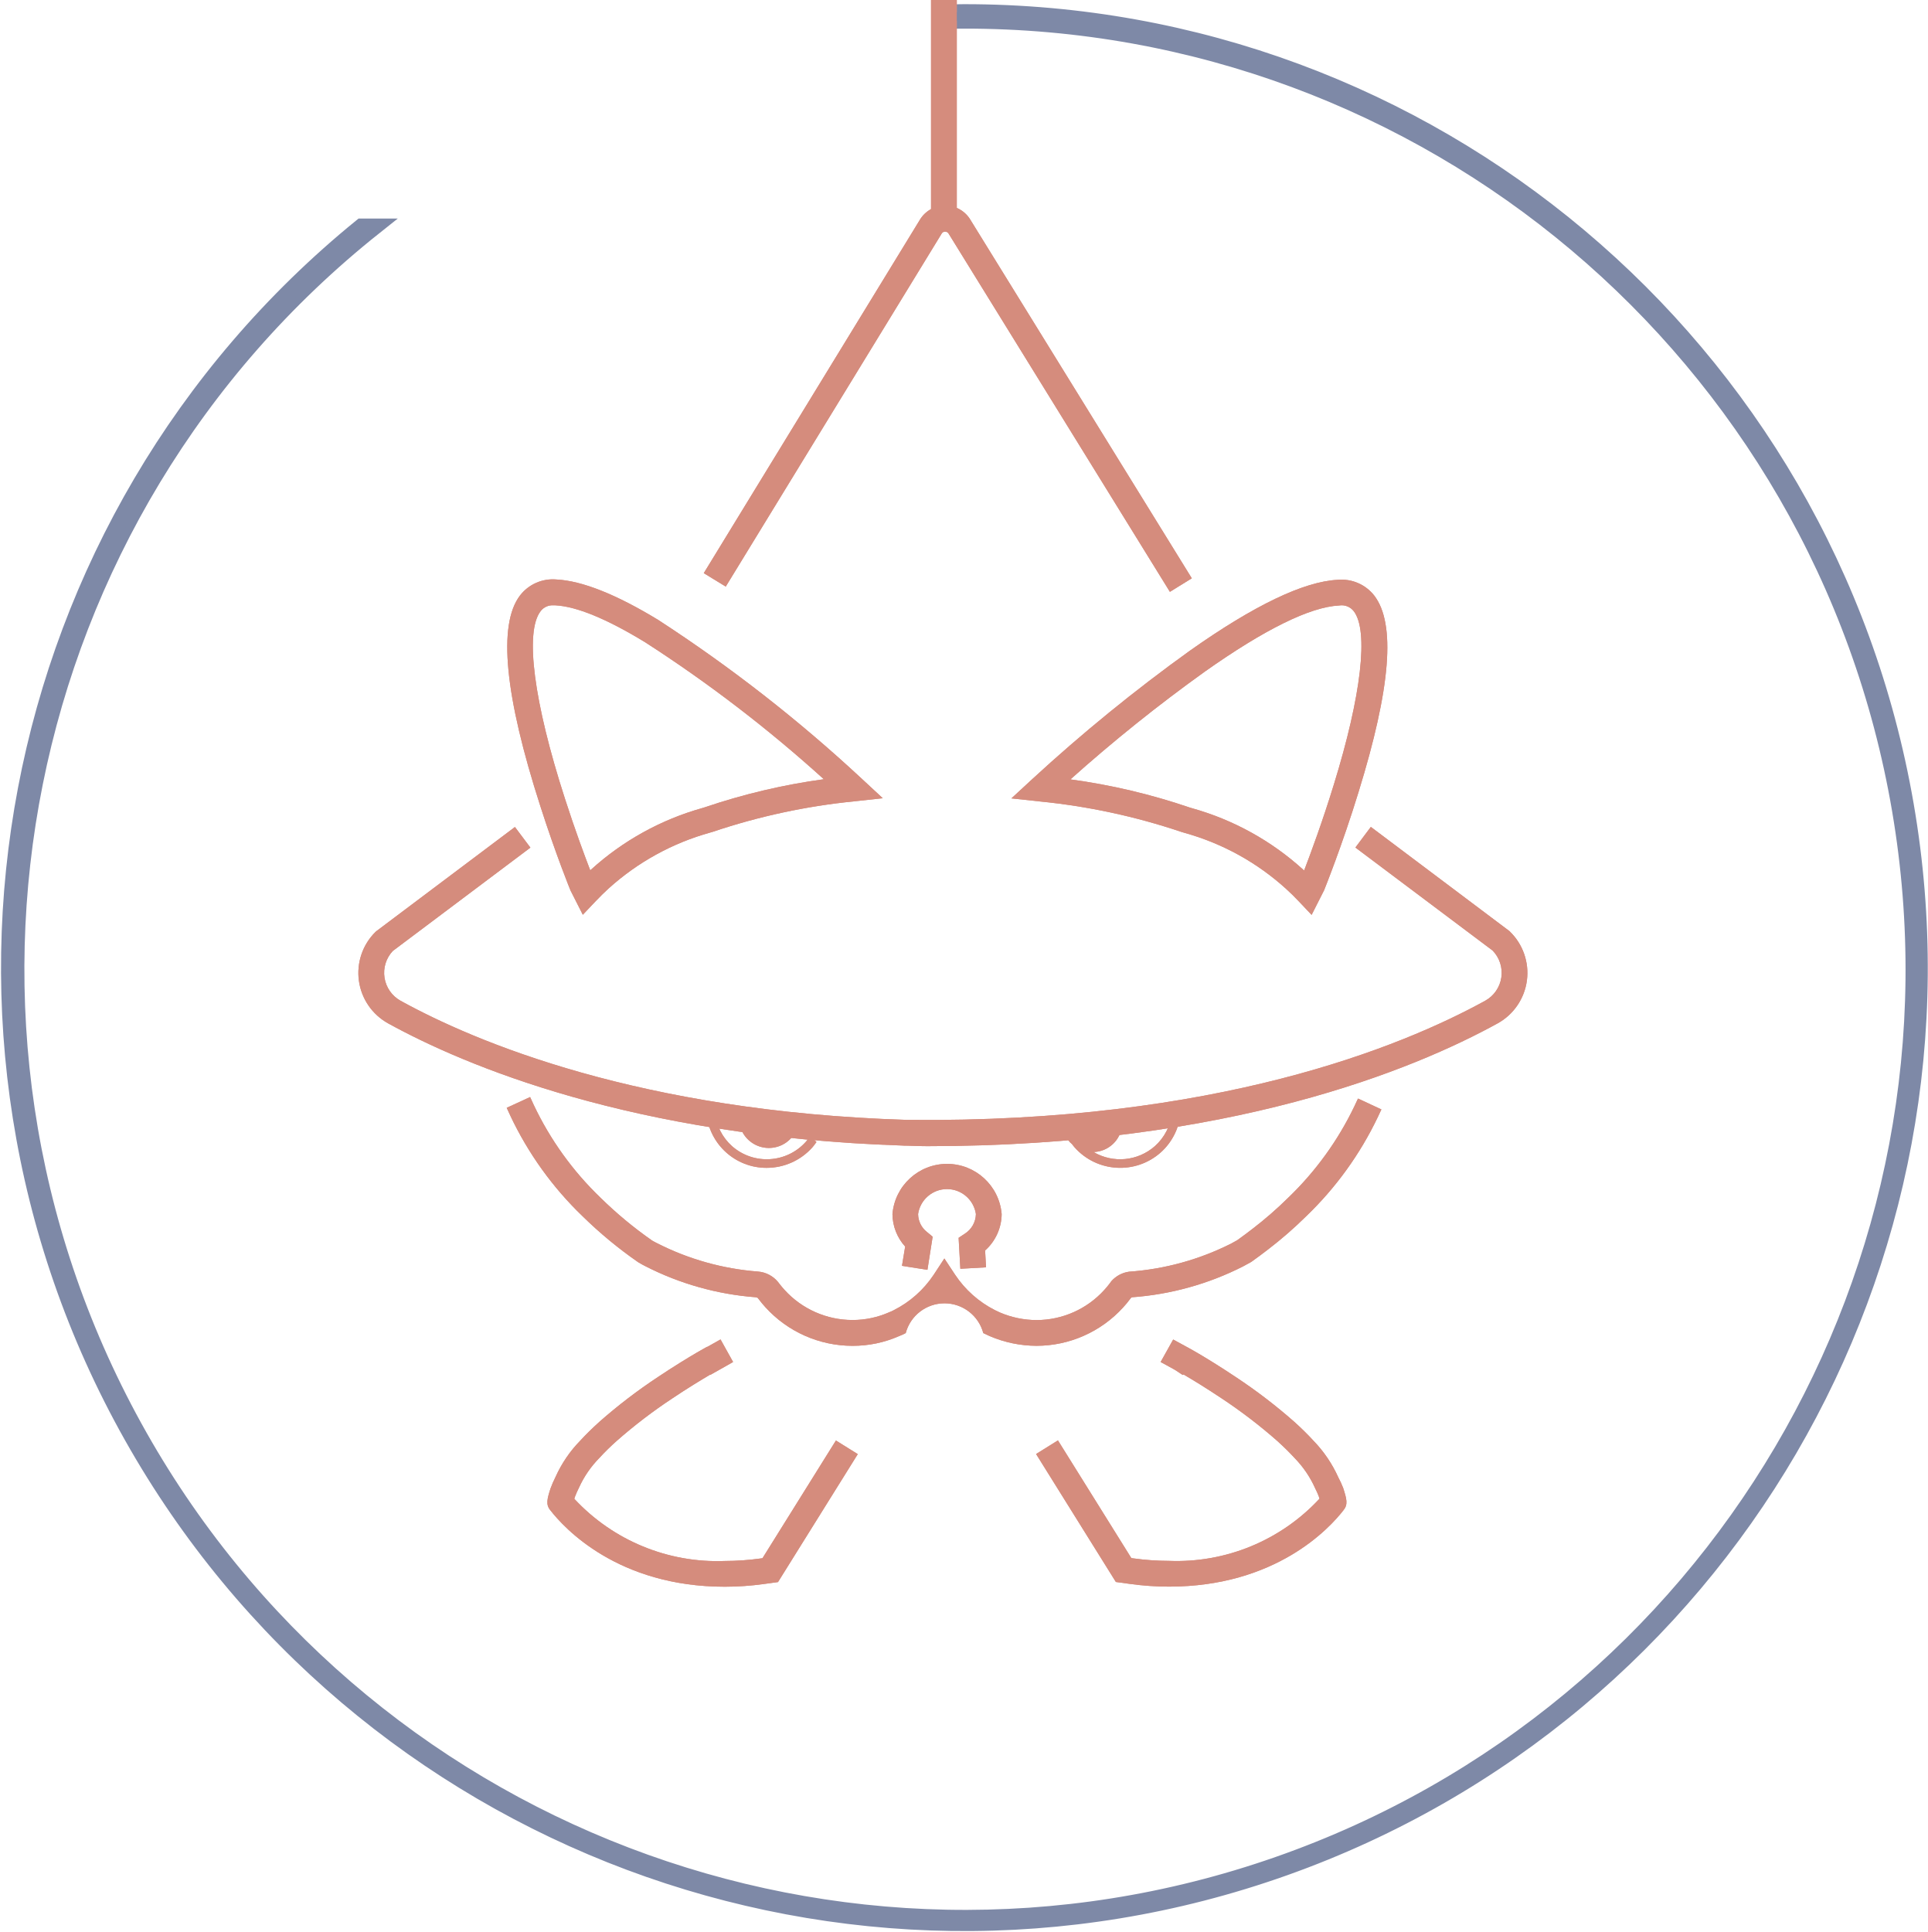
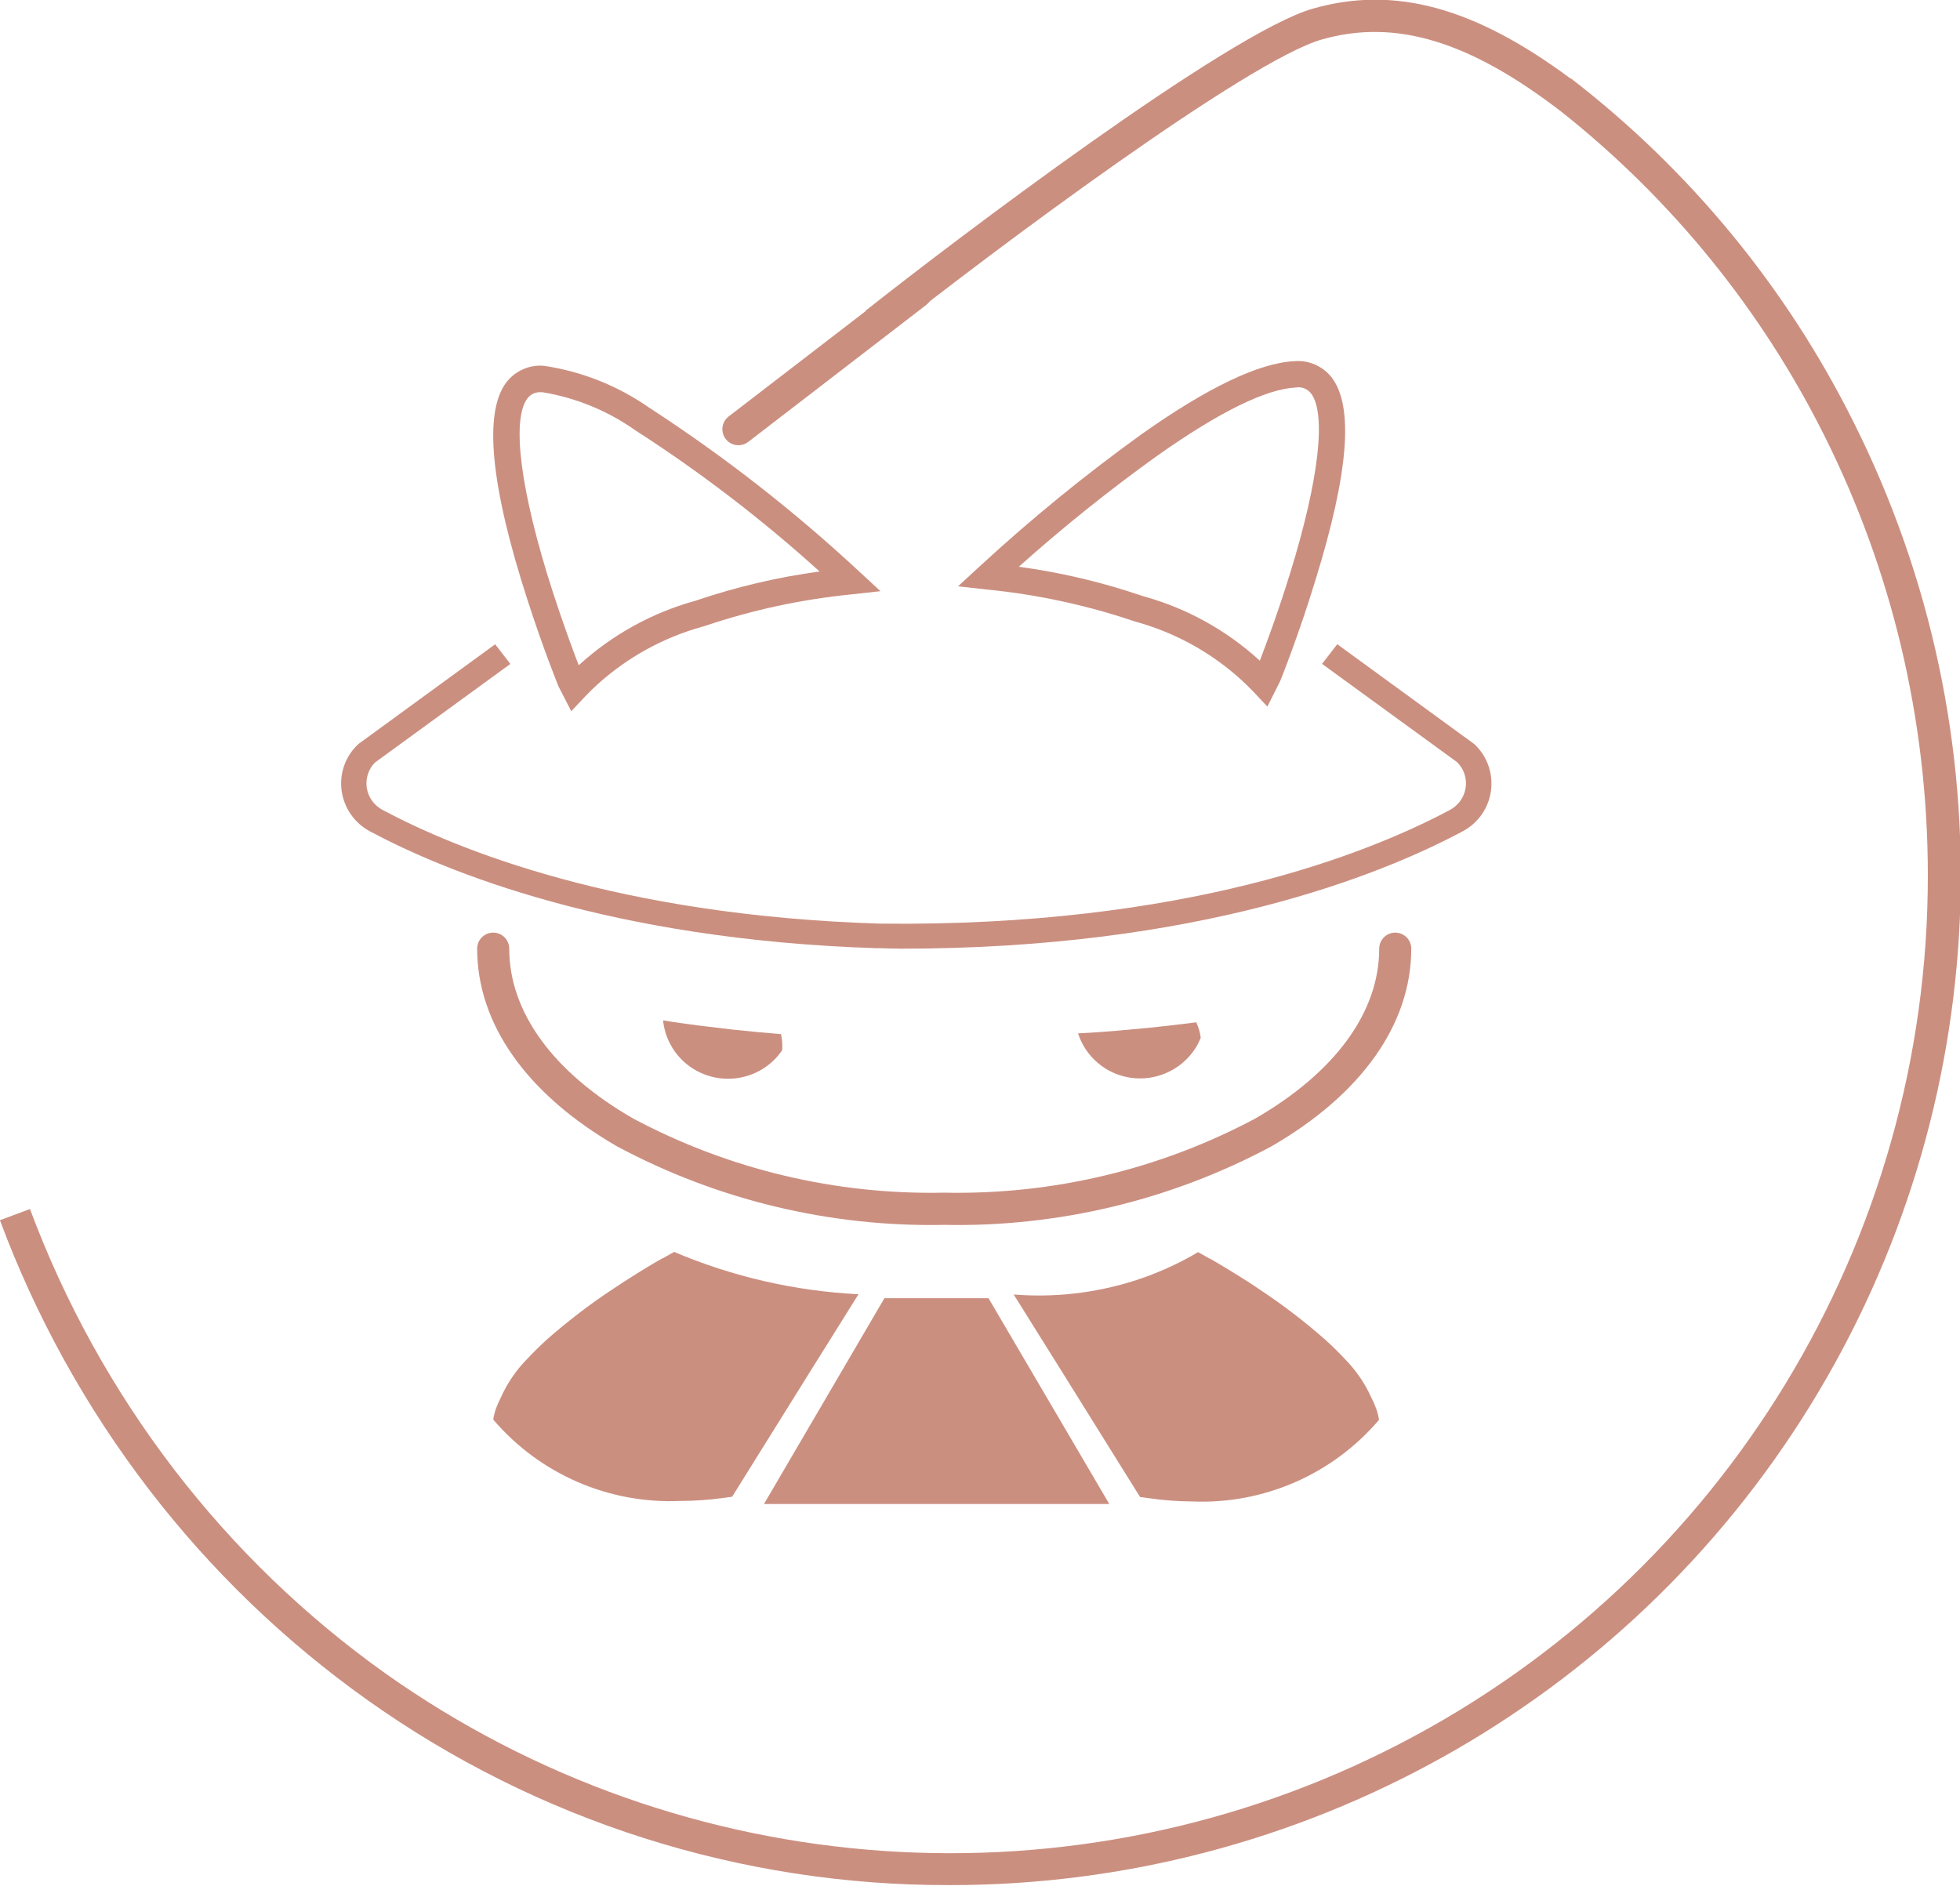
- <svg xmlns="http://www.w3.org/2000/svg" width="120.026" height="120.286" viewBox="0 0 120.026 120.286">
+ <svg xmlns="http://www.w3.org/2000/svg" width="61.113" height="58.796" viewBox="0 0 61.113 58.796">
  <defs>
    <style>
      .cls-1 {
-         fill: #32426c;
-         stroke: #7e89a7;
-       }
- 
-       .cls-2 {
-         fill: #d58c7d;
-       }
- 
-       .cls-3 {
-         fill: #7e89a7;
-       }
- 
-       .cls-4 {
-         fill: none;
+         fill: #cb8f80;
      }
    </style>
  </defs>
-   <g id="Group_160" data-name="Group 160" transform="translate(-63.5 338)">
-     <g id="Group_154" data-name="Group 154" transform="translate(64 -338)">
-       <path id="Path_115" data-name="Path 115" class="cls-1" d="M1592.4,566.232c-.267,0-.534.006-.8.01v.522c.266,0,.532-.01.8-.01a59.06,59.06,0,1,1-36.681,12.826h-.832a59.48,59.48,0,1,0,37.513-13.348Z" transform="translate(-1532.886 -565.472)" />
-     </g>
-     <g id="Group_155" data-name="Group 155" transform="translate(85.813 -338)">
-       <g id="Group_36" data-name="Group 36" transform="translate(9.229 68.307)">
-         <path id="Path_97" data-name="Path 97" class="cls-2" d="M1642.818,689.243a7.98,7.98,0,0,0-1.559-2.3c-.345-.377-.746-.772-1.19-1.172a33.071,33.071,0,0,0-3.645-2.788c-.494-.332-.954-.626-1.355-.876-.8-.5-1.361-.815-1.438-.858l-1.1-.6-.781,1.4.8.438c.012.009.053.034.116.068l.457.3.061-.025c.243.142.606.358,1.045.631.385.241.831.525,1.31.846a31.763,31.763,0,0,1,3.465,2.649c.406.366.769.724,1.08,1.063a6.508,6.508,0,0,1,1.294,1.906,4.551,4.551,0,0,1,.217.487c.015.047.031.1.046.149a12.128,12.128,0,0,1-9.376,3.869,16.317,16.317,0,0,1-2.2-.153l-.139-.019-4.57-7.329-1.361.849,4.968,7.967.884.121a17.77,17.77,0,0,0,2.423.168c6.668,0,10.009-3.65,10.865-4.758.294-.36.2-.7-.02-1.387A5.707,5.707,0,0,0,1642.818,689.243Z" transform="translate(-1591.026 -665.558)" />
-         <path id="Path_98" data-name="Path 98" class="cls-2" d="M1594.744,694.265l-.14.019a16.317,16.317,0,0,1-2.2.153,12.145,12.145,0,0,1-9.376-3.87l.036-.118a6.021,6.021,0,0,1,.259-.586,6.389,6.389,0,0,1,1.264-1.839c.31-.34.673-.7,1.078-1.061a31.543,31.543,0,0,1,3.466-2.649c.478-.321.923-.605,1.309-.845.436-.272.8-.487,1.04-.629l.021.009,1.413-.8-.008-.016-.393-.706-.38-.683-.828.465-.024,0-.248.139c-.006,0-.582.325-1.442.86-.4.25-.862.544-1.355.875a33.056,33.056,0,0,0-3.644,2.788c-.442.4-.843.791-1.189,1.169a7.793,7.793,0,0,0-1.541,2.26,6.588,6.588,0,0,0-.316.725c-.208.646-.3,1-.021,1.34.866,1.12,4.21,4.775,10.878,4.775a17.736,17.736,0,0,0,2.422-.168l.885-.121,4.968-7.967-1.361-.848Z" transform="translate(-1578.811 -665.558)" />
-         <path id="Path_99" data-name="Path 99" class="cls-2" d="M1630.806,659.588l-.226.484a19.7,19.7,0,0,1-4.128,5.7,23.663,23.663,0,0,1-2.224,1.936c-.31.239-.633.479-.94.7l-.362.2a16.7,16.7,0,0,1-6.375,1.76,1.8,1.8,0,0,0-1.1.588l-.1.138c-.11.148-.228.285-.35.42a5.694,5.694,0,0,1-4.213,1.866,5.83,5.83,0,0,1-2.267-.467c-.106-.046-.219-.1-.321-.151a6.53,6.53,0,0,1-2.477-2.2l-.672-1.016-.668,1.019a6.491,6.491,0,0,1-2.482,2.2,2.417,2.417,0,0,1-.286.13,5.635,5.635,0,0,1-2.288.481,5.716,5.716,0,0,1-4.225-1.872c-.117-.129-.234-.265-.325-.387-.018-.027-.039-.054-.081-.106a1.8,1.8,0,0,0-1.243-.651,16.638,16.638,0,0,1-6.312-1.776c-.044-.021-.089-.045-.124-.064l-.16-.088a25,25,0,0,1-3.214-2.667,19.678,19.678,0,0,1-4.162-5.786l-.223-.485-1.457.671.223.485a21.264,21.264,0,0,0,4.494,6.259,26.467,26.467,0,0,0,3.467,2.868l.266.153c.076.04.15.078.191.1a18.094,18.094,0,0,0,6.857,1.929.323.323,0,0,1,.13.04l.038.048c.141.191.292.367.444.537a7.324,7.324,0,0,0,5.416,2.4,7.133,7.133,0,0,0,2.892-.6,3.41,3.41,0,0,0,.426-.193,2.5,2.5,0,0,1,4.83,0c.13.066.27.131.409.192a7.468,7.468,0,0,0,2.9.6,7.3,7.3,0,0,0,5.4-2.392,6.158,6.158,0,0,0,.432-.522l.037-.051c.033-.033.066-.056.063-.056a18.166,18.166,0,0,0,6.93-1.921l.484-.265.05-.031c.349-.25.7-.509,1.032-.767a25.124,25.124,0,0,0,2.37-2.064,21.276,21.276,0,0,0,4.454-6.165l.226-.484Z" transform="translate(-1577.793 -659.5)" />
-         <path id="Path_100" data-name="Path 100" class="cls-2" d="M1612.056,671.664l1.585.249.325-2.063-.351-.29a1.447,1.447,0,0,1-.556-1.118,1.819,1.819,0,0,1,3.6,0,1.486,1.486,0,0,1-.693,1.223l-.384.254.108,1.928,1.6-.09-.058-1.05a3.075,3.075,0,0,0,1.031-2.265,3.412,3.412,0,0,0-6.8,0,3.048,3.048,0,0,0,.791,2.022Z" transform="translate(-1587.437 -661.16)" />
-       </g>
-       <path id="Path_101" data-name="Path 101" class="cls-2" d="M1633.244,660.868a3.228,3.228,0,0,1-1.062,2.076,3.268,3.268,0,0,1-3.818.366,1.838,1.838,0,0,0,1.775-1.655c-.339.055-.686.1-1.04.15l-1,.118c-.422.043-.856.087-1.3.123h-.024s0,.008,0,.011a1.462,1.462,0,0,0-.031.45c.008.008.012.02.02.028.039.055.078.106.122.158a1.858,1.858,0,0,0,.141.129c.051.068.1.136.158.2a3.8,3.8,0,0,0,5.355.319,3.762,3.762,0,0,0,1.238-2.419Z" transform="translate(-1582.587 -591.585)" />
-       <path id="Path_102" data-name="Path 102" class="cls-2" d="M1599.125,661.746c-.355-.047-.7-.094-1.041-.15a1.866,1.866,0,0,0,3.256,1.037c.043-.051.083-.1.123-.158.008-.009.011-.02.019-.028a1.453,1.453,0,0,0-.031-.45s0-.008,0-.012h-.024c-.442-.035-.875-.078-1.3-.122" transform="translate(-1574.378 -591.793)" />
-       <path id="Path_103" data-name="Path 103" class="cls-2" d="M1598.982,664.295a3.755,3.755,0,0,1-3.748-3.371l.531-.056a3.228,3.228,0,0,0,1.062,2.076,3.269,3.269,0,0,0,4.6-.275c.072-.085.142-.176.212-.274a.51.51,0,0,1,.066-.086l.377.378c.01-.006,0,.019-.035.051a3.346,3.346,0,0,1-.217.282A3.81,3.81,0,0,1,1598.982,664.295Z" transform="translate(-1573.561 -591.585)" />
-       <g id="Group_37" data-name="Group 37" transform="translate(0 12.797)">
-         <path id="Path_104" data-name="Path 104" class="cls-2" d="M1581.793,633.7l.765,1.508.782-.825c.3-.315.557-.568.811-.8a15.707,15.707,0,0,1,6.337-3.492l.161-.047a40.044,40.044,0,0,1,8.834-1.9l1.752-.19-1.294-1.2a92.847,92.847,0,0,0-12.686-9.9c-2.611-1.59-4.742-2.437-6.337-2.519a2.579,2.579,0,0,0-2.268.991c-1.387,1.811-.961,6.23,1.267,13.133C1580.874,631.449,1581.786,633.688,1581.793,633.7Zm-1.868-17.39a.944.944,0,0,1,.823-.367l.092,0c1.322.068,3.2.838,5.583,2.29a85.716,85.716,0,0,1,11.141,8.537,39.744,39.744,0,0,0-7.423,1.752c-.048.012-.1.027-.128.039a17.221,17.221,0,0,0-6.94,3.834l-.052.048c-.332-.859-.948-2.509-1.578-4.468C1579.5,621.967,1578.937,617.6,1579.925,616.315Z" transform="translate(-1568.582 -591.053)" />
-         <path id="Path_105" data-name="Path 105" class="cls-2" d="M1623.147,626.763l-1.3,1.2,1.757.19a39.915,39.915,0,0,1,8.835,1.9l.213.063a15.614,15.614,0,0,1,6.3,3.482c.245.22.509.479.806.792l.782.827.778-1.537c.01-.024,1.13-2.8,2.14-6.1,2.011-6.5,2.33-10.505.976-12.251a2.585,2.585,0,0,0-2.255-.975c-2.12.1-5.219,1.589-9.213,4.41A104.7,104.7,0,0,0,1623.147,626.763Zm20.015-10.456c.94,1.212.477,5.246-1.24,10.8-.7,2.283-1.447,4.3-1.849,5.346l-.05-.045a17.175,17.175,0,0,0-6.91-3.827c-.051-.016-.1-.032-.153-.045a39.381,39.381,0,0,0-7.437-1.756,99.484,99.484,0,0,1,8.362-6.706h0c3.742-2.644,6.557-4.03,8.37-4.12A.952.952,0,0,1,1643.162,616.307Z" transform="translate(-1581.186 -591.053)" />
-         <path id="Path_106" data-name="Path 106" class="cls-2" d="M1609.816,583.441l.007-.013a.237.237,0,0,1,.206-.1.245.245,0,0,1,.218.124l13.776,22.3,1.364-.843-13.762-22.281a1.836,1.836,0,0,0-3.182-.019L1595,604.588l1.368.837Z" transform="translate(-1573.493 -581.701)" />
-         <path id="Path_107" data-name="Path 107" class="cls-2" d="M1636.555,642.426l-8.655-6.506-.962,1.284,8.542,6.412a1.985,1.985,0,0,1-.455,3.124c-5.194,2.861-16.786,7.626-35.954,7.421l-.068,0c-16.646-.518-26.891-4.87-31.516-7.417a1.989,1.989,0,0,1-.484-3.1l8.568-6.435-.963-1.283-8.627,6.484-.055.047a3.589,3.589,0,0,0,.785,5.694c4.721,2.6,15.16,7.047,31.994,7.606l.094.006c.209,0,.424.009.639.016.288.009.576.018.849.018,18.817,0,30.326-4.791,35.513-7.648a3.587,3.587,0,0,0,.754-5.717Z" transform="translate(-1564.859 -597.234)" />
-       </g>
-       <rect id="Rectangle_14" data-name="Rectangle 14" class="cls-2" width="1.604" height="14.275" transform="translate(35.657)" />
-     </g>
-     <g id="Group_156" data-name="Group 156" transform="translate(64 -338)">
-       <path id="Path_115-2" data-name="Path 115" class="cls-3" d="M1592.4,566.232c-.267,0-.534.006-.8.01v.522c.266,0,.532-.01.8-.01a59.06,59.06,0,1,1-36.681,12.826h-.832a59.48,59.48,0,1,0,37.513-13.348Z" transform="translate(-1532.886 -565.472)" />
-     </g>
-     <g id="Group_157" data-name="Group 157" transform="translate(64 -338)">
-       <path id="Path_115-3" data-name="Path 115" class="cls-4" d="M1592.4,566.232c-.267,0-.534.006-.8.01v.522c.266,0,.532-.01.8-.01a59.06,59.06,0,1,1-36.681,12.826h-.832a59.48,59.48,0,1,0,37.513-13.348Z" transform="translate(-1532.886 -565.472)" />
-     </g>
-     <g id="Group_158" data-name="Group 158" transform="translate(85.813 -338)">
-       <g id="Group_36-2" data-name="Group 36" transform="translate(9.229 68.307)">
-         <path id="Path_97-2" data-name="Path 97" class="cls-2" d="M1642.818,689.243a7.98,7.98,0,0,0-1.559-2.3c-.345-.377-.746-.772-1.19-1.172a33.071,33.071,0,0,0-3.645-2.788c-.494-.332-.954-.626-1.355-.876-.8-.5-1.361-.815-1.438-.858l-1.1-.6-.781,1.4.8.438c.012.009.053.034.116.068l.457.3.061-.025c.243.142.606.358,1.045.631.385.241.831.525,1.31.846a31.763,31.763,0,0,1,3.465,2.649c.406.366.769.724,1.08,1.063a6.508,6.508,0,0,1,1.294,1.906,4.551,4.551,0,0,1,.217.487c.015.047.031.1.046.149a12.128,12.128,0,0,1-9.376,3.869,16.317,16.317,0,0,1-2.2-.153l-.139-.019-4.57-7.329-1.361.849,4.968,7.967.884.121a17.77,17.77,0,0,0,2.423.168c6.668,0,10.009-3.65,10.865-4.758.294-.36.2-.7-.02-1.387A5.707,5.707,0,0,0,1642.818,689.243Z" transform="translate(-1591.026 -665.558)" />
-         <path id="Path_98-2" data-name="Path 98" class="cls-2" d="M1594.744,694.265l-.14.019a16.317,16.317,0,0,1-2.2.153,12.145,12.145,0,0,1-9.376-3.87l.036-.118a6.021,6.021,0,0,1,.259-.586,6.389,6.389,0,0,1,1.264-1.839c.31-.34.673-.7,1.078-1.061a31.543,31.543,0,0,1,3.466-2.649c.478-.321.923-.605,1.309-.845.436-.272.8-.487,1.04-.629l.021.009,1.413-.8-.008-.016-.393-.706-.38-.683-.828.465-.024,0-.248.139c-.006,0-.582.325-1.442.86-.4.25-.862.544-1.355.875a33.056,33.056,0,0,0-3.644,2.788c-.442.4-.843.791-1.189,1.169a7.793,7.793,0,0,0-1.541,2.26,6.588,6.588,0,0,0-.316.725c-.208.646-.3,1-.021,1.34.866,1.12,4.21,4.775,10.878,4.775a17.736,17.736,0,0,0,2.422-.168l.885-.121,4.968-7.967-1.361-.848Z" transform="translate(-1578.811 -665.558)" />
-         <path id="Path_99-2" data-name="Path 99" class="cls-2" d="M1630.806,659.588l-.226.484a19.7,19.7,0,0,1-4.128,5.7,23.663,23.663,0,0,1-2.224,1.936c-.31.239-.633.479-.94.7l-.362.2a16.7,16.7,0,0,1-6.375,1.76,1.8,1.8,0,0,0-1.1.588l-.1.138c-.11.148-.228.285-.35.42a5.694,5.694,0,0,1-4.213,1.866,5.83,5.83,0,0,1-2.267-.467c-.106-.046-.219-.1-.321-.151a6.53,6.53,0,0,1-2.477-2.2l-.672-1.016-.668,1.019a6.491,6.491,0,0,1-2.482,2.2,2.417,2.417,0,0,1-.286.13,5.635,5.635,0,0,1-2.288.481,5.716,5.716,0,0,1-4.225-1.872c-.117-.129-.234-.265-.325-.387-.018-.027-.039-.054-.081-.106a1.8,1.8,0,0,0-1.243-.651,16.638,16.638,0,0,1-6.312-1.776c-.044-.021-.089-.045-.124-.064l-.16-.088a25,25,0,0,1-3.214-2.667,19.678,19.678,0,0,1-4.162-5.786l-.223-.485-1.457.671.223.485a21.264,21.264,0,0,0,4.494,6.259,26.467,26.467,0,0,0,3.467,2.868l.266.153c.076.04.15.078.191.1a18.094,18.094,0,0,0,6.857,1.929.323.323,0,0,1,.13.04l.038.048c.141.191.292.367.444.537a7.324,7.324,0,0,0,5.416,2.4,7.133,7.133,0,0,0,2.892-.6,3.41,3.41,0,0,0,.426-.193,2.5,2.5,0,0,1,4.83,0c.13.066.27.131.409.192a7.468,7.468,0,0,0,2.9.6,7.3,7.3,0,0,0,5.4-2.392,6.158,6.158,0,0,0,.432-.522l.037-.051c.033-.033.066-.056.063-.056a18.166,18.166,0,0,0,6.93-1.921l.484-.265.05-.031c.349-.25.7-.509,1.032-.767a25.124,25.124,0,0,0,2.37-2.064,21.276,21.276,0,0,0,4.454-6.165l.226-.484Z" transform="translate(-1577.793 -659.5)" />
-         <path id="Path_100-2" data-name="Path 100" class="cls-2" d="M1612.056,671.664l1.585.249.325-2.063-.351-.29a1.447,1.447,0,0,1-.556-1.118,1.819,1.819,0,0,1,3.6,0,1.486,1.486,0,0,1-.693,1.223l-.384.254.108,1.928,1.6-.09-.058-1.05a3.075,3.075,0,0,0,1.031-2.265,3.412,3.412,0,0,0-6.8,0,3.048,3.048,0,0,0,.791,2.022Z" transform="translate(-1587.437 -661.16)" />
-       </g>
-       <path id="Path_101-2" data-name="Path 101" class="cls-2" d="M1633.244,660.868a3.228,3.228,0,0,1-1.062,2.076,3.268,3.268,0,0,1-3.818.366,1.838,1.838,0,0,0,1.775-1.655c-.339.055-.686.1-1.04.15l-1,.118c-.422.043-.856.087-1.3.123h-.024s0,.008,0,.011a1.462,1.462,0,0,0-.031.45c.008.008.012.02.02.028.039.055.078.106.122.158a1.858,1.858,0,0,0,.141.129c.051.068.1.136.158.2a3.8,3.8,0,0,0,5.355.319,3.762,3.762,0,0,0,1.238-2.419Z" transform="translate(-1582.587 -591.585)" />
-       <path id="Path_102-2" data-name="Path 102" class="cls-2" d="M1599.125,661.746c-.355-.047-.7-.094-1.041-.15a1.866,1.866,0,0,0,3.256,1.037c.043-.051.083-.1.123-.158.008-.009.011-.02.019-.028a1.453,1.453,0,0,0-.031-.45s0-.008,0-.012h-.024c-.442-.035-.875-.078-1.3-.122" transform="translate(-1574.378 -591.793)" />
-       <path id="Path_103-2" data-name="Path 103" class="cls-2" d="M1598.982,664.295a3.755,3.755,0,0,1-3.748-3.371l.531-.056a3.228,3.228,0,0,0,1.062,2.076,3.269,3.269,0,0,0,4.6-.275c.072-.085.142-.176.212-.274a.51.51,0,0,1,.066-.086l.377.378c.01-.006,0,.019-.035.051a3.346,3.346,0,0,1-.217.282A3.81,3.81,0,0,1,1598.982,664.295Z" transform="translate(-1573.561 -591.585)" />
-       <g id="Group_37-2" data-name="Group 37" transform="translate(0 12.797)">
-         <path id="Path_104-2" data-name="Path 104" class="cls-2" d="M1581.793,633.7l.765,1.508.782-.825c.3-.315.557-.568.811-.8a15.707,15.707,0,0,1,6.337-3.492l.161-.047a40.044,40.044,0,0,1,8.834-1.9l1.752-.19-1.294-1.2a92.847,92.847,0,0,0-12.686-9.9c-2.611-1.59-4.742-2.437-6.337-2.519a2.579,2.579,0,0,0-2.268.991c-1.387,1.811-.961,6.23,1.267,13.133C1580.874,631.449,1581.786,633.688,1581.793,633.7Zm-1.868-17.39a.944.944,0,0,1,.823-.367l.092,0c1.322.068,3.2.838,5.583,2.29a85.716,85.716,0,0,1,11.141,8.537,39.744,39.744,0,0,0-7.423,1.752c-.048.012-.1.027-.128.039a17.221,17.221,0,0,0-6.94,3.834l-.052.048c-.332-.859-.948-2.509-1.578-4.468C1579.5,621.967,1578.937,617.6,1579.925,616.315Z" transform="translate(-1568.582 -591.053)" />
-         <path id="Path_105-2" data-name="Path 105" class="cls-2" d="M1623.147,626.763l-1.3,1.2,1.757.19a39.915,39.915,0,0,1,8.835,1.9l.213.063a15.614,15.614,0,0,1,6.3,3.482c.245.22.509.479.806.792l.782.827.778-1.537c.01-.024,1.13-2.8,2.14-6.1,2.011-6.5,2.33-10.505.976-12.251a2.585,2.585,0,0,0-2.255-.975c-2.12.1-5.219,1.589-9.213,4.41A104.7,104.7,0,0,0,1623.147,626.763Zm20.015-10.456c.94,1.212.477,5.246-1.24,10.8-.7,2.283-1.447,4.3-1.849,5.346l-.05-.045a17.175,17.175,0,0,0-6.91-3.827c-.051-.016-.1-.032-.153-.045a39.381,39.381,0,0,0-7.437-1.756,99.484,99.484,0,0,1,8.362-6.706h0c3.742-2.644,6.557-4.03,8.37-4.12A.952.952,0,0,1,1643.162,616.307Z" transform="translate(-1581.186 -591.053)" />
-         <path id="Path_106-2" data-name="Path 106" class="cls-2" d="M1609.816,583.441l.007-.013a.237.237,0,0,1,.206-.1.245.245,0,0,1,.218.124l13.776,22.3,1.364-.843-13.762-22.281a1.836,1.836,0,0,0-3.182-.019L1595,604.588l1.368.837Z" transform="translate(-1573.493 -581.701)" />
-         <path id="Path_107-2" data-name="Path 107" class="cls-2" d="M1636.555,642.426l-8.655-6.506-.962,1.284,8.542,6.412a1.985,1.985,0,0,1-.455,3.124c-5.194,2.861-16.786,7.626-35.954,7.421l-.068,0c-16.646-.518-26.891-4.87-31.516-7.417a1.989,1.989,0,0,1-.484-3.1l8.568-6.435-.963-1.283-8.627,6.484-.055.047a3.589,3.589,0,0,0,.785,5.694c4.721,2.6,15.16,7.047,31.994,7.606l.094.006c.209,0,.424.009.639.016.288.009.576.018.849.018,18.817,0,30.326-4.791,35.513-7.648a3.587,3.587,0,0,0,.754-5.717Z" transform="translate(-1564.859 -597.234)" />
-       </g>
-       <rect id="Rectangle_14-2" data-name="Rectangle 14" class="cls-2" width="1.604" height="14.275" transform="translate(35.657)" />
-     </g>
-     <g id="Group_159" data-name="Group 159" transform="translate(64 -338)">
-       <path id="Path_115-4" data-name="Path 115" class="cls-4" d="M1592.4,566.232c-.267,0-.534.006-.8.01v.522c.266,0,.532-.01.8-.01a59.06,59.06,0,1,1-36.681,12.826h-.832a59.48,59.48,0,1,0,37.513-13.348Z" transform="translate(-1532.886 -565.472)" />
+   <g id="Group_4292" data-name="Group 4292" transform="translate(-1023.387 -592.704)">
+     <g id="Group_156" data-name="Group 156">
+       <path id="Path_323" data-name="Path 323" class="cls-1" d="M1600.179,639.028l-4.264-3.108-.474.613,4.208,3.063a.924.924,0,0,1,.27.793.942.942,0,0,1-.494.7c-2.559,1.367-8.269,3.643-17.712,3.545l-.033,0c-8.2-.248-13.248-2.327-15.526-3.543a.94.94,0,0,1-.5-.7.925.925,0,0,1,.257-.782l4.221-3.074-.474-.613-4.25,3.1-.027.023a1.671,1.671,0,0,0-.509,1.454,1.7,1.7,0,0,0,.9,1.266c2.326,1.242,7.468,3.366,15.762,3.634l.046,0c.1,0,.209,0,.315.008.142,0,.284.008.418.008,9.27,0,14.94-2.289,17.5-3.654a1.685,1.685,0,0,0,.371-2.731Z" transform="translate(-530.832 -23.126)" />
+       <path id="Path_102" data-name="Path 102" class="cls-1" d="M1599.221,661.76c-.387-.051-.767-.1-1.138-.164a2.03,2.03,0,0,0,.668,1.306,2.05,2.05,0,0,0,2.89-.172c.048-.056.09-.112.134-.172.009-.009.013-.022.021-.03a1.583,1.583,0,0,0-.034-.491s0-.009,0-.013h-.026c-.482-.038-.956-.086-1.417-.133" transform="translate(-554.022 -37.072)" />
+       <path id="Path_322" data-name="Path 322" class="cls-1" d="M1.138.164C.75.112.37.061,0,0A2.03,2.03,0,0,0,.668,1.306a2.05,2.05,0,0,0,2.89-.172c.048-.056.09-.112.134-.172C3.7.952,3.7.939,3.713.931A1.582,1.582,0,0,0,3.679.44s0-.009,0-.013H3.649C3.166.388,2.693.341,2.231.293" transform="matrix(0.978, -0.208, 0.208, 0.978, 1057.001, 624.93)" />
+       <path id="Path_104" data-name="Path 104" class="cls-1" d="M1579.888,624.342l.4.779.4-.426c.154-.163.287-.293.419-.412a8.109,8.109,0,0,1,3.272-1.8l.083-.024a20.674,20.674,0,0,1,4.562-.982l.905-.1-.668-.618a47.961,47.961,0,0,0-6.551-5.11,7.7,7.7,0,0,0-3.272-1.3,1.332,1.332,0,0,0-1.171.512c-.716.935-.5,3.217.654,6.782C1579.414,623.177,1579.885,624.333,1579.888,624.342Zm-.965-8.98a.487.487,0,0,1,.425-.189h.047a6.99,6.99,0,0,1,2.883,1.182,44.272,44.272,0,0,1,5.753,4.408,20.519,20.519,0,0,0-3.833.9.683.683,0,0,0-.066.02,8.892,8.892,0,0,0-3.584,1.98l-.027.025c-.171-.444-.489-1.3-.815-2.307C1578.707,618.281,1578.413,616.028,1578.924,615.362Z" transform="translate(-539.089 -10.237)" />
+       <path id="Path_105" data-name="Path 105" class="cls-1" d="M1622.518,620.757l-.671.618.907.1a20.614,20.614,0,0,1,4.562.981l.11.033a8.063,8.063,0,0,1,3.251,1.8c.127.113.263.247.416.409l.4.427.4-.794c.005-.012.583-1.445,1.1-3.151,1.039-3.355,1.2-5.425.5-6.326a1.335,1.335,0,0,0-1.165-.5c-1.095.054-2.7.821-4.757,2.277A54.049,54.049,0,0,0,1622.518,620.757Zm10.335-5.4c.486.626.246,2.709-.64,5.575-.361,1.179-.747,2.222-.955,2.761l-.026-.023a8.867,8.867,0,0,0-3.568-1.976c-.026-.009-.052-.017-.079-.023a20.329,20.329,0,0,0-3.841-.907,51.373,51.373,0,0,1,4.318-3.463h0c1.932-1.365,3.386-2.081,4.322-2.127A.492.492,0,0,1,1632.854,615.358Z" transform="translate(-568.59 -10.386)" />
+       <path id="Path_324" data-name="Path 324" class="cls-1" d="M14.063,16.727A20.732,20.732,0,0,1,3.869,14.283C1.052,12.658-.5,10.467-.5,8.113a.5.5,0,0,1,.5-.5.5.5,0,0,1,.5.5c0,1.981,1.374,3.865,3.869,5.3a19.725,19.725,0,0,0,9.694,2.309,19.725,19.725,0,0,0,9.694-2.309c2.495-1.439,3.869-3.323,3.869-5.3a.5.5,0,1,1,1,0c0,2.353-1.552,4.545-4.369,6.17A20.732,20.732,0,0,1,14.063,16.727Z" transform="translate(1038.765 614.175)" />
+       <path id="Union_2" data-name="Union 2" class="cls-1" d="M6148.442,178.857l3.755-6.417h3.246l3.766,6.417Zm12.018-.178-.291-.04-.073-.116-2.484-3.986-.384-.613q-.5-.8-1-1.6a9.839,9.839,0,0,0,3.715-.415,9.627,9.627,0,0,0,2.035-.906l.222.124.128.074a.039.039,0,0,1,.012,0s.32.18.8.478c.225.139.483.3.76.491a18.66,18.66,0,0,1,2.026,1.549c.232.209.451.423.647.636a4.118,4.118,0,0,1,.808,1.187,3.158,3.158,0,0,1,.152.347,1.916,1.916,0,0,1,.086.344,7.251,7.251,0,0,1-5.841,2.545A9.872,9.872,0,0,1,6160.46,178.679ZM6140,176.225a1.918,1.918,0,0,1,.085-.344,3.17,3.17,0,0,1,.153-.347,4.111,4.111,0,0,1,.807-1.187c.2-.214.417-.427.647-.636a18.808,18.808,0,0,1,2.026-1.549c.278-.186.535-.351.76-.491.481-.3.8-.478.8-.478l.013,0,.128-.073.221-.124a16.863,16.863,0,0,0,5.749,1.32l-1,1.6-.384.613-2.484,3.986-.073.116-.291.04a9.877,9.877,0,0,1-1.319.091A7.248,7.248,0,0,1,6140,176.225Z" transform="translate(-5101.234 460.749)" />
+       <path id="Path_327" data-name="Path 327" class="cls-1" d="M12.042,0,6.5,4.263" transform="translate(1039.915 601.826)" />
+       <path id="Path_327_-_Outline" data-name="Path 327 - Outline" class="cls-1" d="M6.5,4.763a.5.5,0,0,1-.305-.9L11.738-.4a.5.5,0,0,1,.7.091.5.5,0,0,1-.091.7L6.8,4.66A.5.5,0,0,1,6.5,4.763Z" transform="translate(1039.915 601.826)" />
+       <path id="Union_1" data-name="Union 1" class="cls-1" d="M6151.448,224.01a31.825,31.825,0,0,1-6.8-6.557,32.294,32.294,0,0,1-4.651-8.4l.937-.35a31.337,31.337,0,0,0,4.507,8.138,30.9,30.9,0,0,0,6.583,6.35,30.477,30.477,0,0,0,48.086-24.9,30.832,30.832,0,0,0-.842-7.164,30.492,30.492,0,0,0-2.382-6.536,30.029,30.029,0,0,0-8.177-10.087l0,0c-2.888-2.229-5.2-2.929-7.5-2.271s-10.15,6.508-13.6,9.241l-.621-.784c2.78-2.2,11.31-8.665,13.941-9.419,2.542-.728,5.038-.053,8.054,2.188l.006-.008a31,31,0,0,1,8.792,10.687,31.5,31.5,0,0,1-28.17,45.649A31.176,31.176,0,0,1,6151.448,224.01Z" transform="translate(-5116.613 421.704)" />
    </g>
  </g>
</svg>
